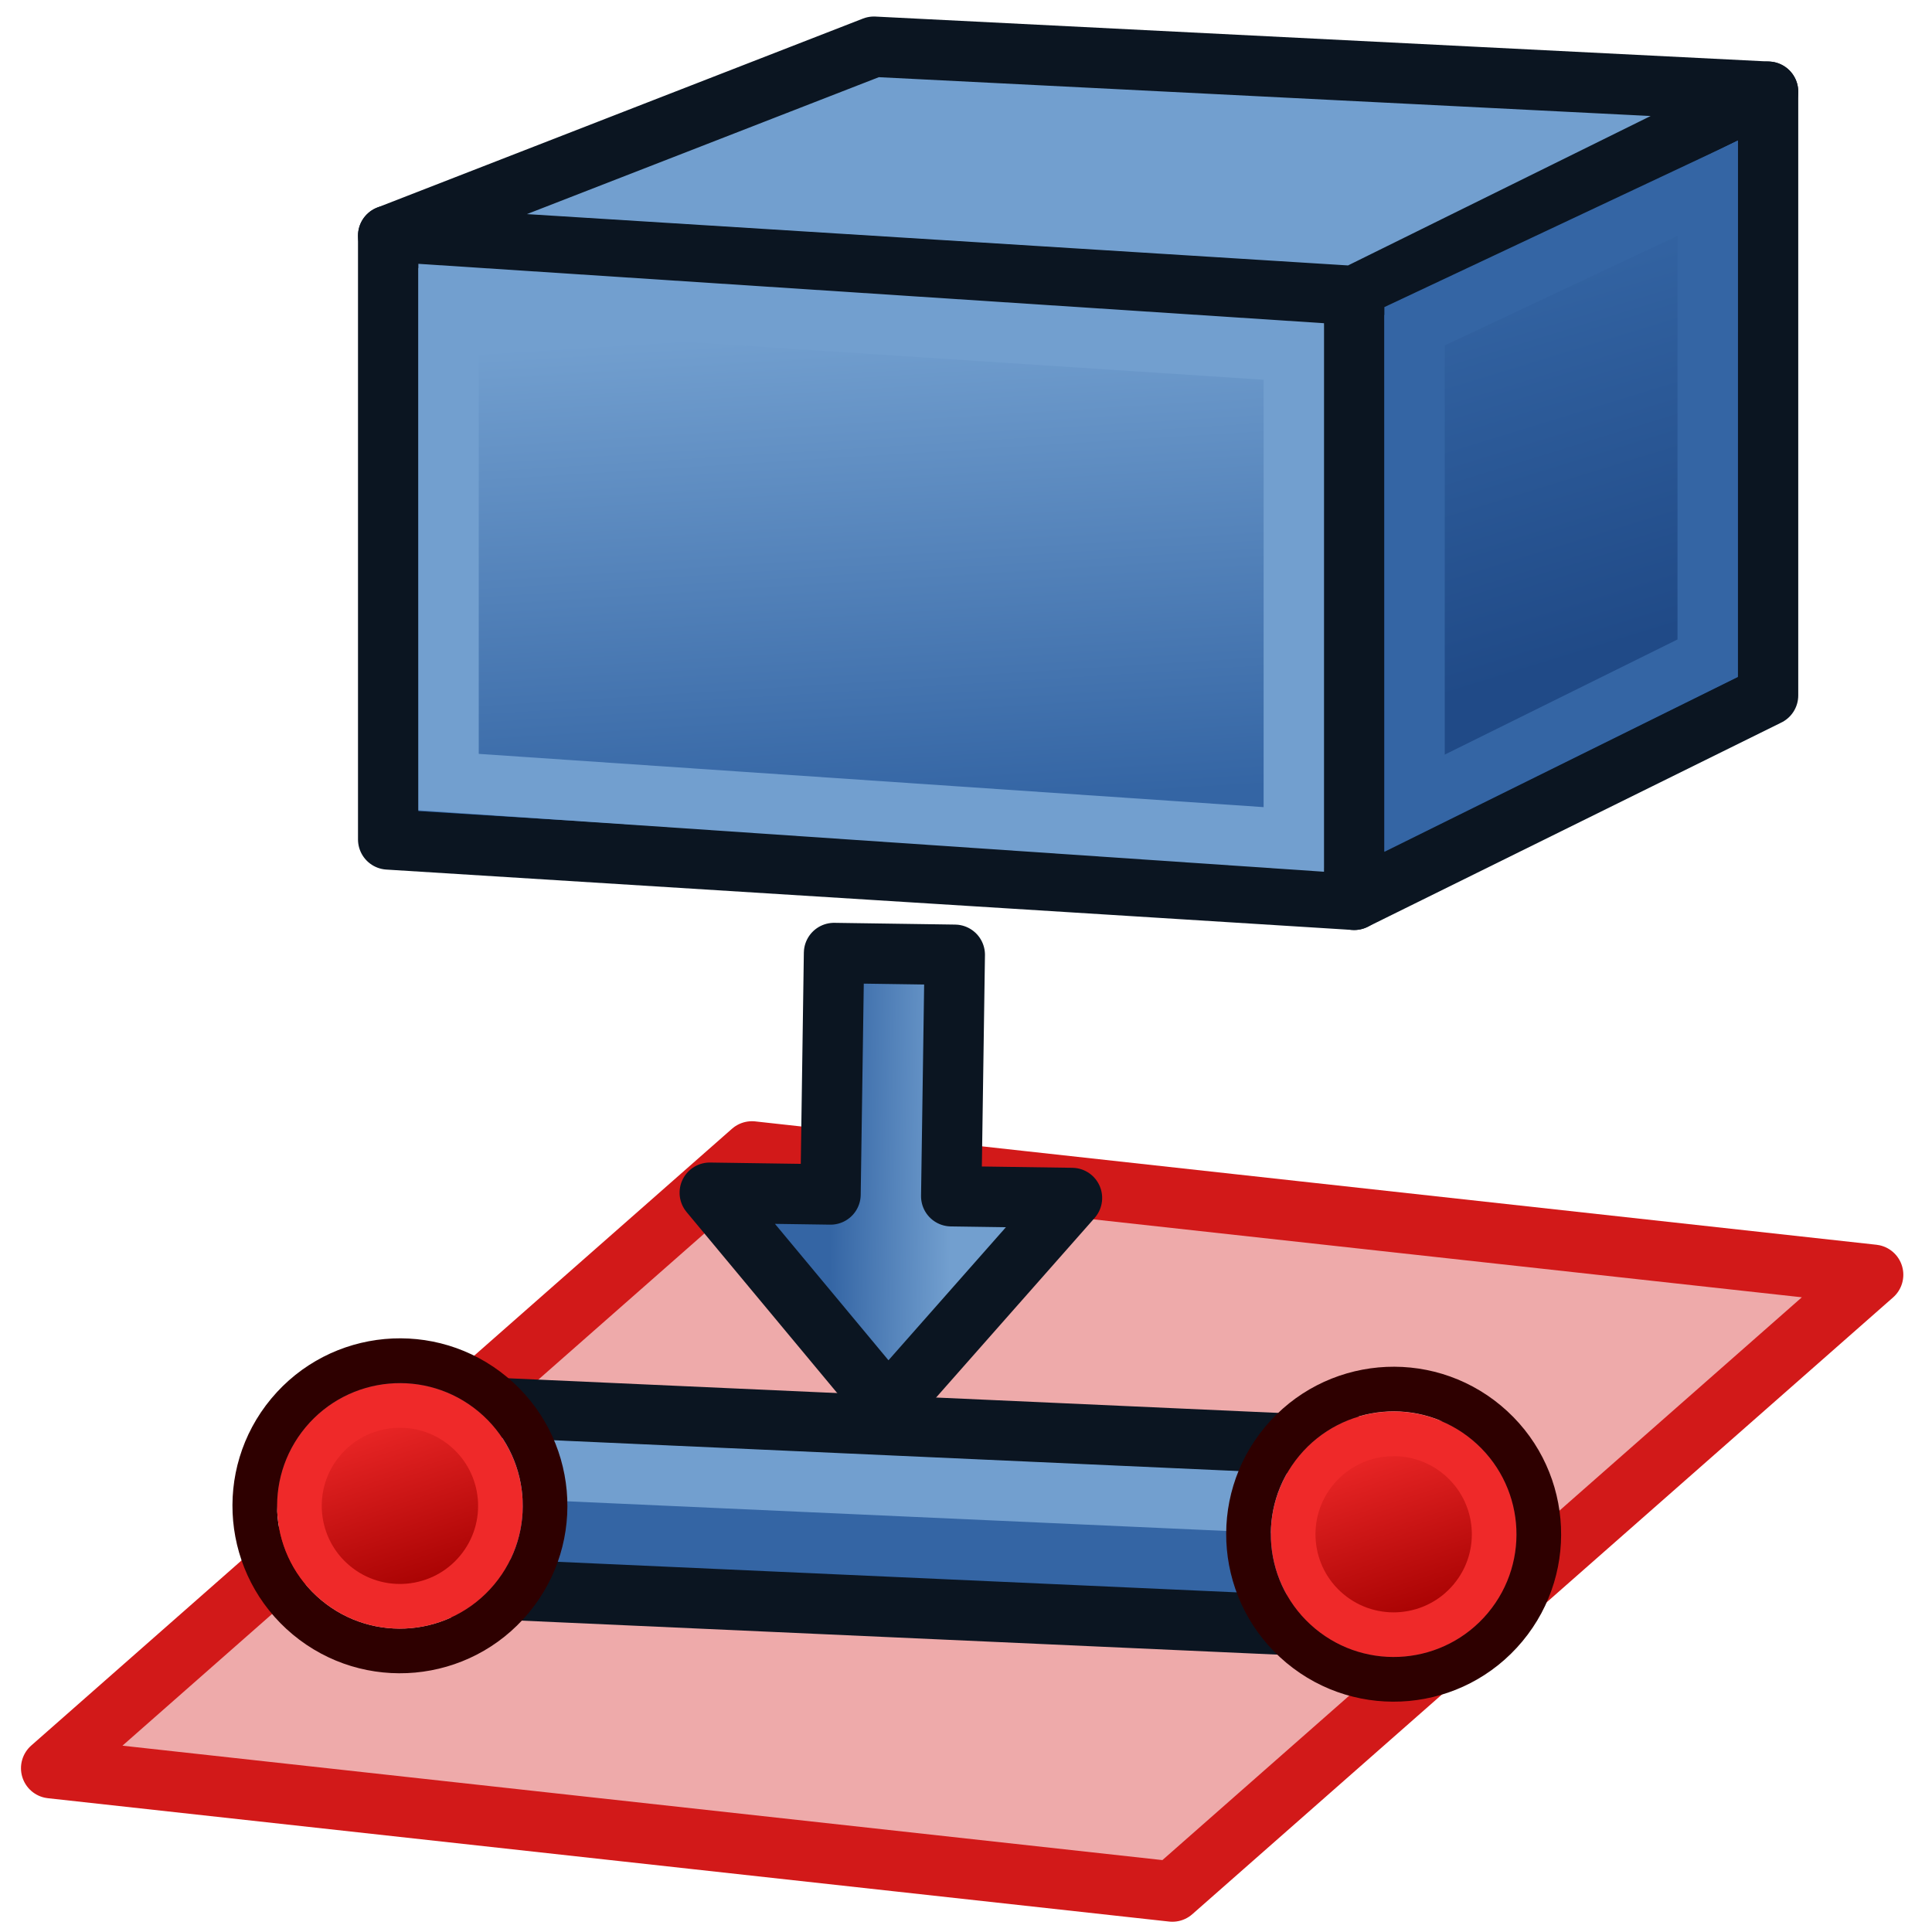
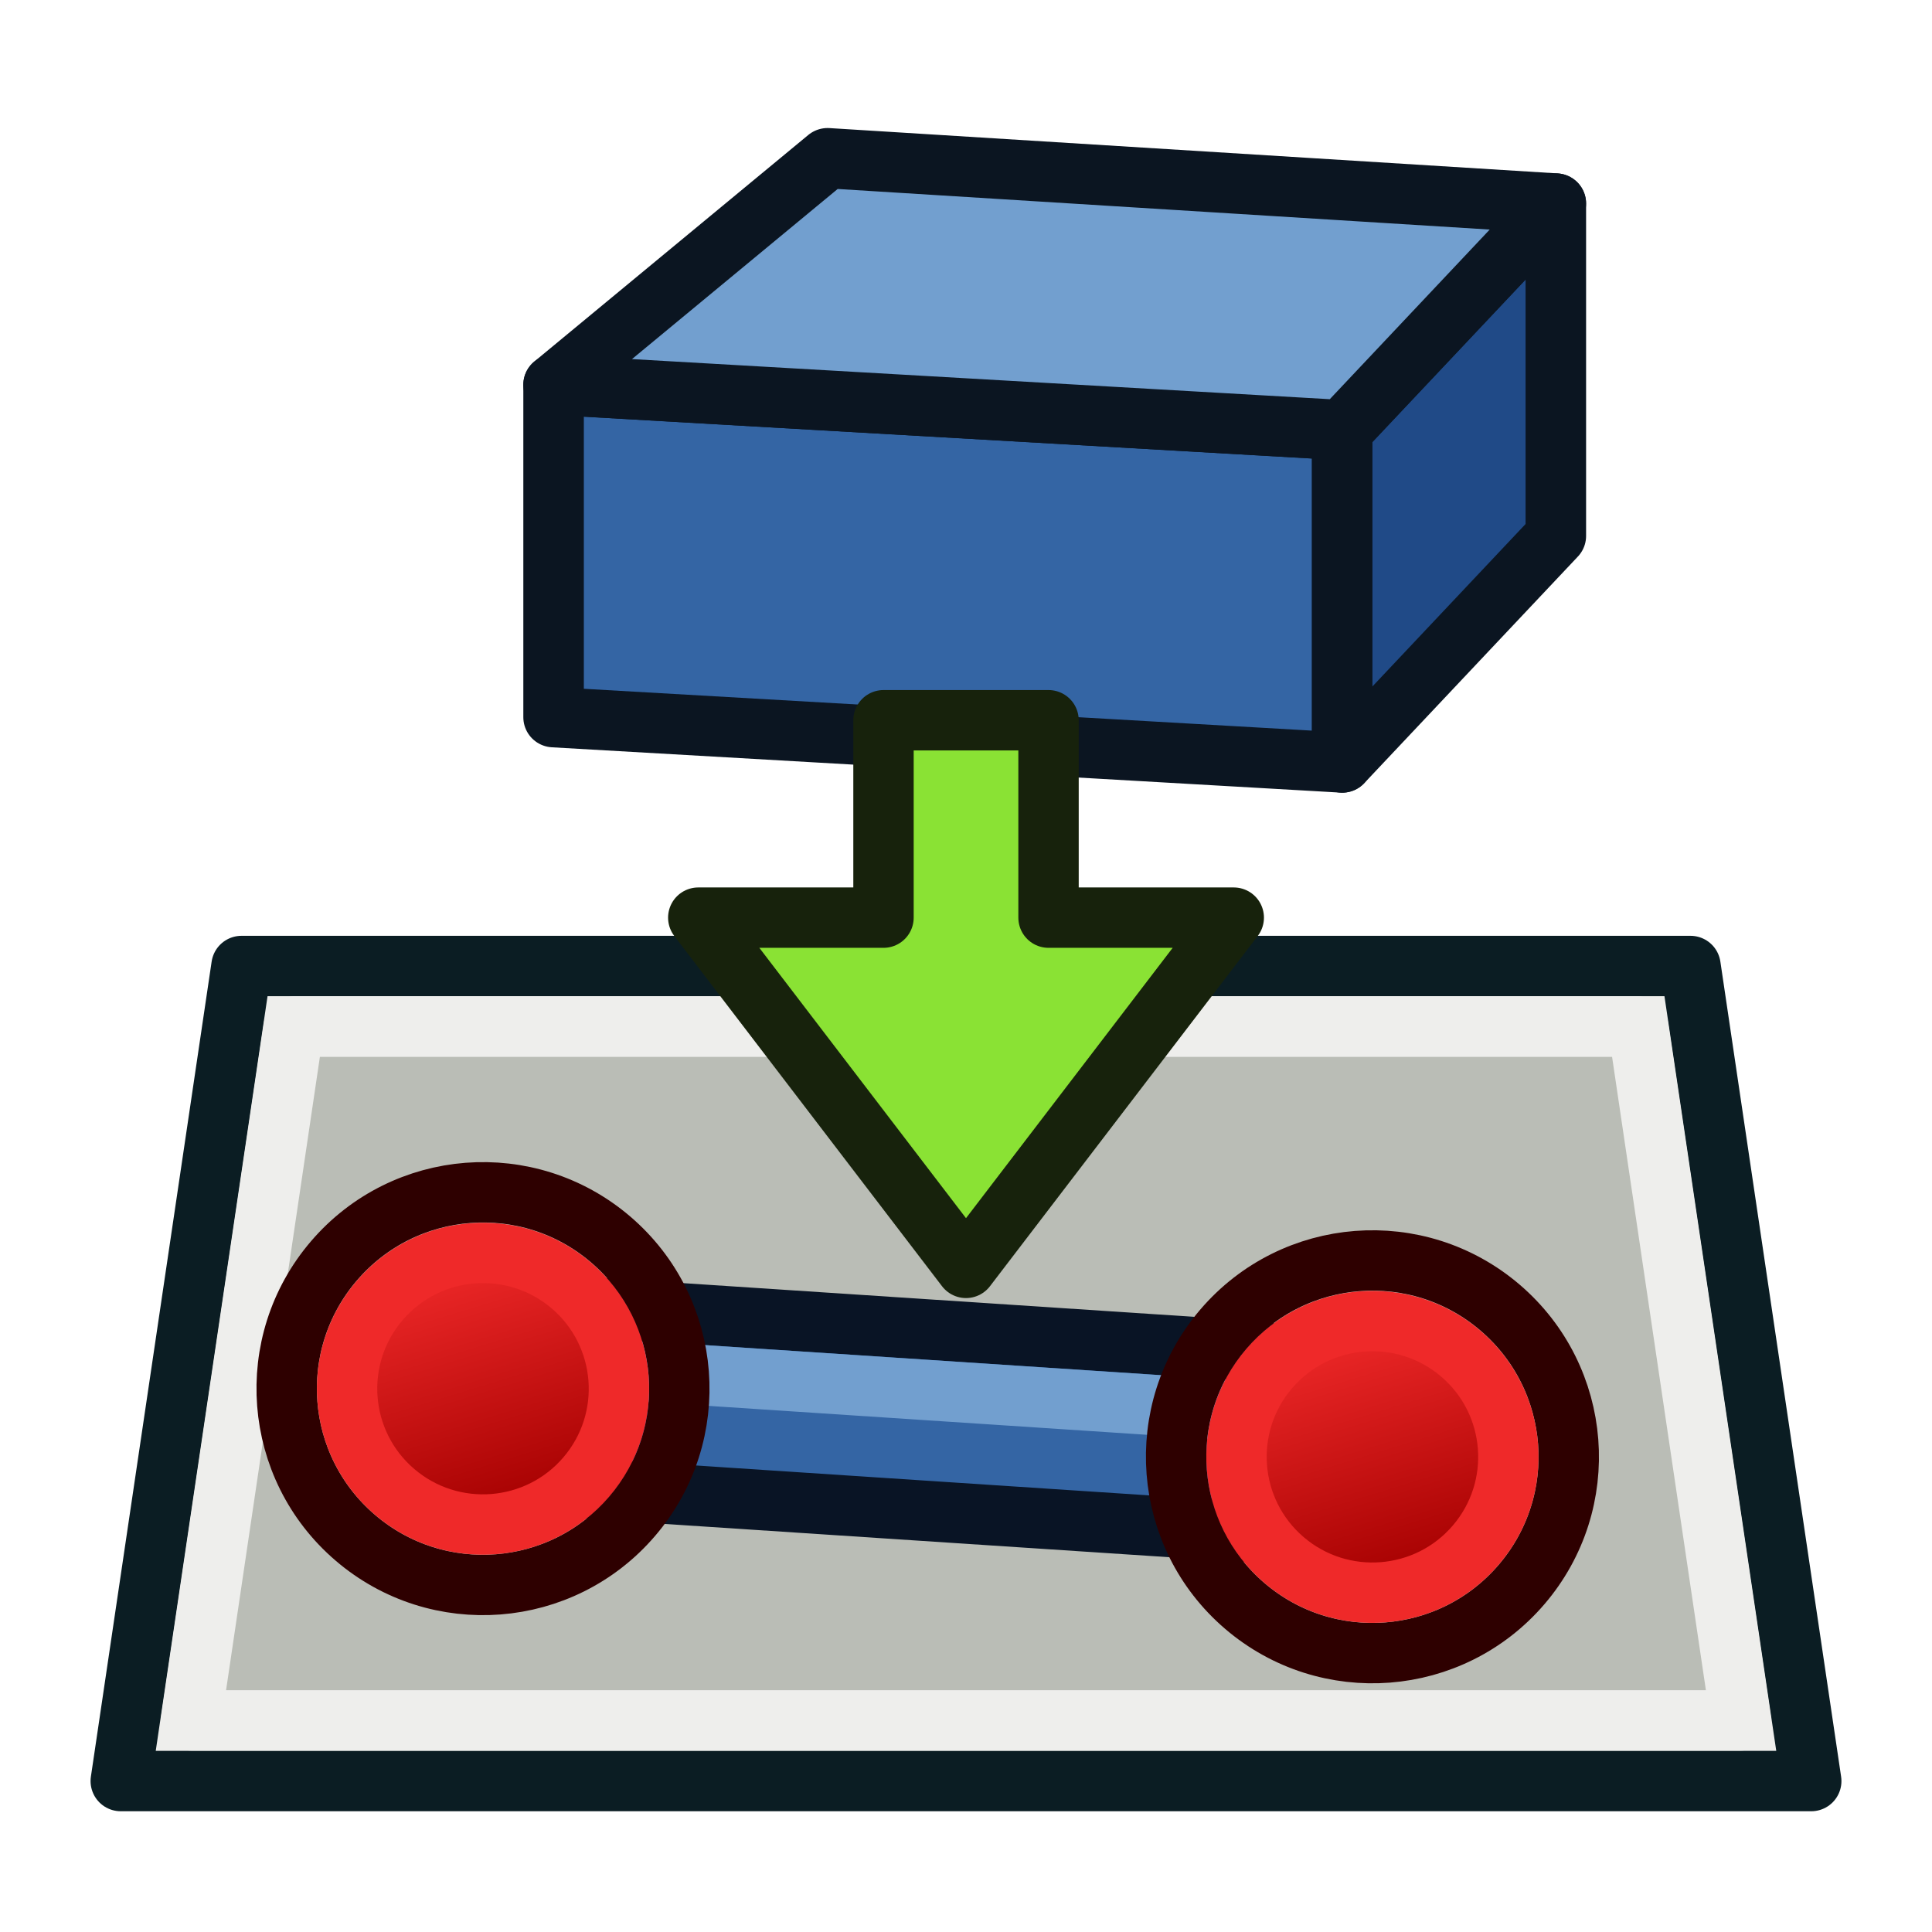
<svg xmlns="http://www.w3.org/2000/svg" xmlns:xlink="http://www.w3.org/1999/xlink" width="64" height="64" id="svg2869" version="1.1" viewBox="0 0 64 64">
  <defs id="defs2871">
    <linearGradient id="linearGradient5">
      <stop style="stop-color:#ef2929;stop-opacity:1;" offset="0" id="stop19" />
      <stop style="stop-color:#ef2929;stop-opacity:0;" offset="1" id="stop20" />
    </linearGradient>
    <linearGradient id="swatch18">
      <stop style="stop-color:#ef2929;stop-opacity:1;" offset="0" id="stop18" />
    </linearGradient>
    <linearGradient id="swatch15">
      <stop style="stop-color:#3d0000;stop-opacity:1;" offset="0" id="stop15" />
    </linearGradient>
    <linearGradient id="linearGradient5-1">
      <stop style="stop-color:#ef2929;stop-opacity:1;" offset="0" id="stop5" />
      <stop style="stop-color:#ef2929;stop-opacity:0;" offset="1" id="stop6" />
    </linearGradient>
    <linearGradient id="linearGradient3836-9">
      <stop style="stop-color:#a40000;stop-opacity:1" offset="0" id="stop3838-8" />
      <stop style="stop-color:#ef2929;stop-opacity:1" offset="1" id="stop3840-1" />
    </linearGradient>
    <linearGradient id="linearGradient3836-9-3">
      <stop style="stop-color:#a40000;stop-opacity:1" offset="0" id="stop3838-8-5" />
      <stop style="stop-color:#ef2929;stop-opacity:1" offset="1" id="stop3840-1-6" />
    </linearGradient>
-     <linearGradient y2="5" x2="-22" y1="18" x1="-18" gradientUnits="userSpaceOnUse" id="linearGradient3082" xlink:href="#linearGradient3836-9-3" />
-     <linearGradient id="linearGradient3836-9-7">
-       <stop style="stop-color:#a40000;stop-opacity:1" offset="0" id="stop3838-8-0" />
-       <stop style="stop-color:#ef2929;stop-opacity:1" offset="1" id="stop3840-1-9" />
+     <linearGradient id="linearGradient2">
+       <stop style="stop-color:#73d216;stop-opacity:1;" offset="0" id="stop1" />
+       <stop style="stop-color:#8ae234;stop-opacity:1;" offset="1" id="stop2" />
    </linearGradient>
-     <linearGradient y2="5" x2="-22" y1="18" x1="-18" gradientUnits="userSpaceOnUse" id="linearGradient3082-3" xlink:href="#linearGradient3836-9-7" />
-     <linearGradient xlink:href="#linearGradient3836-9-3" id="linearGradient3801-1-3" gradientUnits="userSpaceOnUse" x1="-18" y1="18" x2="-22" y2="5" gradientTransform="matrix(0.7634244,0,0,0.7575042,-4.596389,2.752564)" />
-     <linearGradient xlink:href="#linearGradient3836-9-3" id="linearGradient3801-1-3-2" gradientUnits="userSpaceOnUse" x1="-18" y1="18" x2="-22" y2="5" gradientTransform="matrix(0.849567,0,0,0.8430139,-2.927337,1.779038)" />
-     <linearGradient xlink:href="#linearGradient3836-9-3" id="linearGradient34" gradientUnits="userSpaceOnUse" gradientTransform="matrix(0.8260704,0,0,0.8253345,-4.009808,1.346708)" x1="-18" y1="18" x2="-22" y2="5" />
-     <linearGradient xlink:href="#linearGradient3838" id="linearGradient3844" x1="36" y1="1039.362" x2="32" y2="1003.362" gradientUnits="userSpaceOnUse" gradientTransform="translate(2.0563921e-6,-988.3622)" />
-     <linearGradient id="linearGradient3838">
-       <stop style="stop-color:#d3d7cf;stop-opacity:1;" offset="0" id="stop3840" />
-       <stop style="stop-color:#ffffff;stop-opacity:1;" offset="1" id="stop3842" />
-     </linearGradient>
-     <linearGradient xlink:href="#linearGradient3830" id="linearGradient3836" x1="36" y1="1037.362" x2="32" y2="1005.362" gradientUnits="userSpaceOnUse" gradientTransform="translate(2.0563921e-6,-988.3622)" />
-     <linearGradient id="linearGradient3830">
-       <stop style="stop-color:#ffffff;stop-opacity:1;" offset="0" id="stop3832" />
-       <stop style="stop-color:#d3d7cf;stop-opacity:1;" offset="1" id="stop3834" />
-     </linearGradient>
-     <linearGradient x1="10.504" y1="16.487" x2="5.935" y2="1.636" id="linearGradient-1" gradientTransform="scale(0.9999902,1.00001)" gradientUnits="userSpaceOnUse">
-       <stop stop-color="#A40000" offset="0%" id="stop6-9" />
-       <stop stop-color="#EF2929" offset="100%" id="stop8" />
-     </linearGradient>
-     <linearGradient xlink:href="#linearGradient3815" id="linearGradient3856" gradientUnits="userSpaceOnUse" x1="80" y1="58" x2="79" y2="42" />
+     <linearGradient xlink:href="#linearGradient3815" id="linearGradient3856" gradientUnits="userSpaceOnUse" x1="80" y1="58" x2="79" y2="42" gradientTransform="translate(2.571441,-4.982496)" />
    <linearGradient id="linearGradient3815">
      <stop style="stop-color:#3465a4;stop-opacity:1" offset="0" id="stop3817" />
      <stop style="stop-color:#729fcf;stop-opacity:1" offset="1" id="stop3819" />
    </linearGradient>
-     <linearGradient xlink:href="#linearGradient3841" id="linearGradient3858" gradientUnits="userSpaceOnUse" x1="109" y1="51" x2="105" y2="38" />
+     <linearGradient xlink:href="#linearGradient3841" id="linearGradient3858" gradientUnits="userSpaceOnUse" x1="109" y1="51" x2="105" y2="38" gradientTransform="translate(2.571441,-4.982496)" />
    <linearGradient id="linearGradient3841">
      <stop style="stop-color:#204a87;stop-opacity:1" offset="0" id="stop3843" />
      <stop style="stop-color:#3465a4;stop-opacity:1" offset="1" id="stop3845" />
    </linearGradient>
-     <linearGradient y2="5" x2="-22" y1="18" x1="-18" gradientTransform="matrix(0.7711485,0,0,0.7711394,-4.409097,2.585905)" gradientUnits="userSpaceOnUse" id="linearGradient3898" xlink:href="#linearGradient3836-9-3" />
-     <linearGradient xlink:href="#linearGradient3815" id="linearGradient3978" gradientUnits="userSpaceOnUse" x1="-15" y1="37" x2="-19" y2="37" gradientTransform="rotate(15,-47.52431,105.6818)" />
-     <linearGradient xlink:href="#linearGradient3836-9-3" id="linearGradient25" gradientUnits="userSpaceOnUse" gradientTransform="matrix(0.8260704,0,0,0.8253345,-4.009808,1.346708)" x1="-18" y1="18" x2="-22" y2="5" />
-     <linearGradient xlink:href="#linearGradient3836-9-3" id="linearGradient1013" gradientUnits="userSpaceOnUse" gradientTransform="matrix(0.8260704,0,0,0.8253345,-4.009808,1.346708)" x1="-18" y1="18" x2="-22" y2="5" />
+     <linearGradient xlink:href="#linearGradient3836-9-3" id="linearGradient1" gradientUnits="userSpaceOnUse" gradientTransform="matrix(0.8260704,0,0,0.8253345,-4.009808,1.346708)" x1="-18" y1="18" x2="-22" y2="5" />
+     <linearGradient xlink:href="#linearGradient3836-9-3" id="linearGradient4" gradientUnits="userSpaceOnUse" gradientTransform="matrix(0.8260704,0,0,0.8253345,-4.009808,1.346708)" x1="-18" y1="18" x2="-22" y2="5" />
+     <linearGradient xlink:href="#linearGradient3815" id="linearGradient3978" gradientUnits="userSpaceOnUse" x1="-15" y1="37" x2="-19" y2="37" gradientTransform="rotate(15,69.46815,244.3832)" />
+     <linearGradient y2="34.72" x2="54.103" y1="29.28" x1="23.759" gradientTransform="matrix(0,0.2930368,0.2620307,0,23.61502,21.74555)" gradientUnits="userSpaceOnUse" id="linearGradient3012" xlink:href="#linearGradient3895" />
+     <linearGradient id="linearGradient3895">
+       <stop style="stop-color:#729fcf;stop-opacity:1;" offset="0" id="stop3897" />
+       <stop style="stop-color:#204a87;stop-opacity:1;" offset="1" id="stop3899" />
+     </linearGradient>
  </defs>
-   <g id="g3849" transform="translate(-50.14077,-31.19256)">
-     <path id="path3023" d="m 63,39 v 20 l 32,2 V 41 Z" style="fill:url(#linearGradient3856);fill-opacity:1;stroke:#0b1521;stroke-width:2;stroke-linecap:butt;stroke-linejoin:round;stroke-opacity:1" />
-     <path id="path3025" d="m 95,61 13.71,-6.77 v -20 L 95,41 Z" style="fill:url(#linearGradient3858);fill-opacity:1;stroke:#0b1521;stroke-width:2;stroke-linecap:butt;stroke-linejoin:round;stroke-opacity:1" />
-     <path id="path3027" d="M 63,39 79.09,32.74 108.71,34.23 95,41 Z" style="fill:#729fcf;stroke:#0b1521;stroke-width:2;stroke-linecap:butt;stroke-linejoin:round;stroke-opacity:1" />
-     <path id="path3023-1" d="M 65,41 V 57.1 L 93,59 V 42.836 Z" style="fill:none;stroke:#729fcf;stroke-width:2;stroke-linecap:butt;stroke-linejoin:miter;stroke-opacity:1" />
-     <path id="path3025-7" d="m 97,57.8 9.71,-4.803 v -15.567 L 97,42 Z" style="fill:none;stroke:#3465a4;stroke-width:2;stroke-linecap:butt;stroke-linejoin:miter;stroke-opacity:1" />
-   </g>
-   <path id="path3027-1" d="M 1.695,58.574 24.909,38.142 62.05,42.228 38.836,62.66 Z" style="fill:#d21919;fill-opacity:0.368;stroke:#d21919;stroke-width:2;stroke-linecap:butt;stroke-linejoin:round;stroke-miterlimit:4;stroke-dasharray:none;stroke-opacity:1" />
-   <path style="fill:none;stroke:#0b1521;stroke-width:8;stroke-linecap:round;stroke-linejoin:miter;stroke-miterlimit:4;stroke-dasharray:none;stroke-dashoffset:0;stroke-opacity:1" d="M 13.146,49.495 47.17,51.026" id="path3921" />
-   <path style="fill:none;stroke:#3465a4;stroke-width:4;stroke-linecap:round;stroke-linejoin:miter;stroke-miterlimit:4;stroke-dasharray:none;stroke-dashoffset:0;stroke-opacity:1" d="M 13.146,49.495 47.17,51.026" id="path3921-4" />
-   <path style="display:inline;fill:none;stroke:#729fcf;stroke-width:2;stroke-linecap:round;stroke-linejoin:miter;stroke-miterlimit:4;stroke-dasharray:none;stroke-dashoffset:0;stroke-opacity:1" d="m 13.445,48.491 34.024,1.531" id="path11" />
-   <g transform="matrix(0.5756735,-0.00794162,0.00794162,0.5756734,24.65681,43.5112)" id="g34" style="stroke-width:1.284">
-     <path style="fill:none;stroke:#2e0000;stroke-width:2.568;stroke-miterlimit:4;stroke-dasharray:none;stroke-opacity:1" id="path33" d="M -26.311,5.358 A 8.352,8.352 0.02 1 1 -13.623,16.223 8.352,8.352 0.02 1 1 -26.311,5.358 Z" />
-     <path style="fill:url(#linearGradient34);fill-opacity:1;stroke:#ef2929;stroke-width:2.568;stroke-miterlimit:4;stroke-dasharray:none;stroke-opacity:1" id="path34" d="m -24.359,7.036 a 5.782,5.777 0 1 1 8.784,7.516 5.782,5.777 0 0 1 -8.784,-7.516 z" />
-   </g>
-   <g transform="matrix(0.5756735,-0.00794162,0.00794162,0.5756734,57.57553,44.45213)" id="g34-1" style="stroke-width:1.284">
-     <path style="fill:none;stroke:#2e0000;stroke-width:2.568;stroke-miterlimit:4;stroke-dasharray:none;stroke-opacity:1" id="path33-8" d="M -26.311,5.358 A 8.352,8.352 0.02 1 1 -13.623,16.223 8.352,8.352 0.02 1 1 -26.311,5.358 Z" />
-     <path style="fill:url(#linearGradient1013);fill-opacity:1;stroke:#ef2929;stroke-width:2.568;stroke-miterlimit:4;stroke-dasharray:none;stroke-opacity:1" id="path34-8" d="m -24.359,7.036 a 5.782,5.777 0 1 1 8.784,7.516 5.782,5.777 0 0 1 -8.784,-7.516 z" />
-   </g>
-   <g id="g3971" transform="rotate(165.8372,15.2372,44.27089)">
-     <path id="path3941" d="m 0.115,53.554 -3.864,-1.035 2.071,-7.727 -3.864,-1.035 7.607,-5.209 3.984,8.314 -3.864,-1.035 z" style="fill:url(#linearGradient3978);fill-opacity:1;stroke:#0b1521;stroke-width:2;stroke-linecap:butt;stroke-linejoin:round;stroke-opacity:1" />
+   <g id="layer3" style="display:inline">
+     <path style="fill:#eeeeec;fill-opacity:1;stroke:#0b1d23;stroke-width:2;stroke-linecap:round;stroke-linejoin:round;stroke-opacity:1" d="M 4,59 H 60 L 56,32 H 8 Z" id="path2" />
+     <path style="fill:#babdb6;fill-opacity:1;stroke:#eeeeec;stroke-width:2;stroke-linecap:round;stroke-linejoin:round;stroke-opacity:1" d="m 9.734,34.01 h 44.531 l 3.404,22.98 H 6.33 Z" id="path22" />
+     <g id="g3849" transform="matrix(0.7538456,0,0,0.7506574,-31.09226,-12.79009)" style="display:inline;stroke-width:1.329">
+       <path id="path3023" d="m 65.571,34.018 v 14.671 l 34.653,2 V 36.018 Z" style="fill:#3465a4;fill-opacity:1;stroke:#0b1521;stroke-width:2.659;stroke-linecap:butt;stroke-linejoin:round;stroke-opacity:1" />
+       <path id="path3025" d="m 100.225,50.689 9.388,-10 V 26.018 l -9.388,10 z" style="fill:#204a87;fill-opacity:1;stroke:#0b1521;stroke-width:2.659;stroke-linecap:butt;stroke-linejoin:round;stroke-opacity:1" />
+       <path id="path3027" d="m 65.571,34.018 12.041,-10 32,2 -9.388,10 z" style="fill:#729fcf;stroke:#0b1521;stroke-width:2.659;stroke-linecap:butt;stroke-linejoin:round;stroke-opacity:1" />
+     </g>
+     <g id="g2" style="display:inline" transform="translate(10.75,21.49998)">
+       <path style="fill:none;stroke:#091425;stroke-width:8;stroke-linecap:round;stroke-linejoin:round;stroke-dasharray:none;stroke-opacity:1;paint-order:markers fill stroke" d="M 7.875,24.75 30.625,26.25" id="path1-4" />
+       <path style="display:inline;fill:none;stroke:#3465a4;stroke-width:4;stroke-linecap:round;stroke-linejoin:round;stroke-dasharray:none;paint-order:markers fill stroke;stroke-opacity:1" d="M 7.875,24.75 30.625,26.25" id="path1-7-5" />
+       <path style="display:inline;fill:none;stroke:#729fcf;stroke-width:2;stroke-linecap:round;stroke-linejoin:round;stroke-dasharray:none;stroke-opacity:1;paint-order:markers fill stroke" d="M 7.875,23.75 30.625,25.25" id="path1-7-0-5" />
+     </g>
+     <g transform="matrix(0.7786946,0,0,0.7786945,61.01193,39.8555)" id="g3797-9-5-5-1" style="stroke-width:1.284">
+       <path style="fill:none;stroke:#2e0000;stroke-width:2.568;stroke-miterlimit:4;stroke-dasharray:none;stroke-opacity:1" id="path4250-71-6-6-7" d="M -26.311,5.358 A 8.352,8.352 0.02 1 1 -13.623,16.223 8.352,8.352 0.02 1 1 -26.311,5.358 Z" />
+       <path style="fill:url(#linearGradient1);fill-opacity:1;stroke:#ef2929;stroke-width:2.568;stroke-miterlimit:4;stroke-dasharray:none;stroke-opacity:1" id="path4250-7-3-2-2-1" d="m -24.359,7.036 a 5.782,5.777 0 1 1 8.784,7.516 5.782,5.777 0 0 1 -8.784,-7.516 z" />
+     </g>
+     <g transform="matrix(0.7786946,0,0,0.7786945,31.54827,37.59776)" id="g4" style="stroke-width:1.284">
+       <path style="fill:none;stroke:#2e0000;stroke-width:2.568;stroke-miterlimit:4;stroke-dasharray:none;stroke-opacity:1" id="path3" d="M -26.311,5.358 A 8.352,8.352 0.02 1 1 -13.623,16.223 8.352,8.352 0.02 1 1 -26.311,5.358 Z" />
+       <path style="fill:url(#linearGradient4);fill-opacity:1;stroke:#ef2929;stroke-width:2.568;stroke-miterlimit:4;stroke-dasharray:none;stroke-opacity:1" id="path4" d="m -24.359,7.036 a 5.782,5.777 0 1 1 8.784,7.516 5.782,5.777 0 0 1 -8.784,-7.516 z" />
+     </g>
+     <path style="display:inline;fill:#8ae234;fill-opacity:1;fill-rule:evenodd;stroke:#17220c;stroke-width:2;stroke-linecap:butt;stroke-linejoin:round;stroke-miterlimit:4;stroke-dasharray:none;stroke-opacity:1" d="m 29.267,23.859 h 5.467 v 6.539 h 6.136 L 32,42 23.131,30.398 h 6.136 z" id="path1-42" />
  </g>
</svg>
